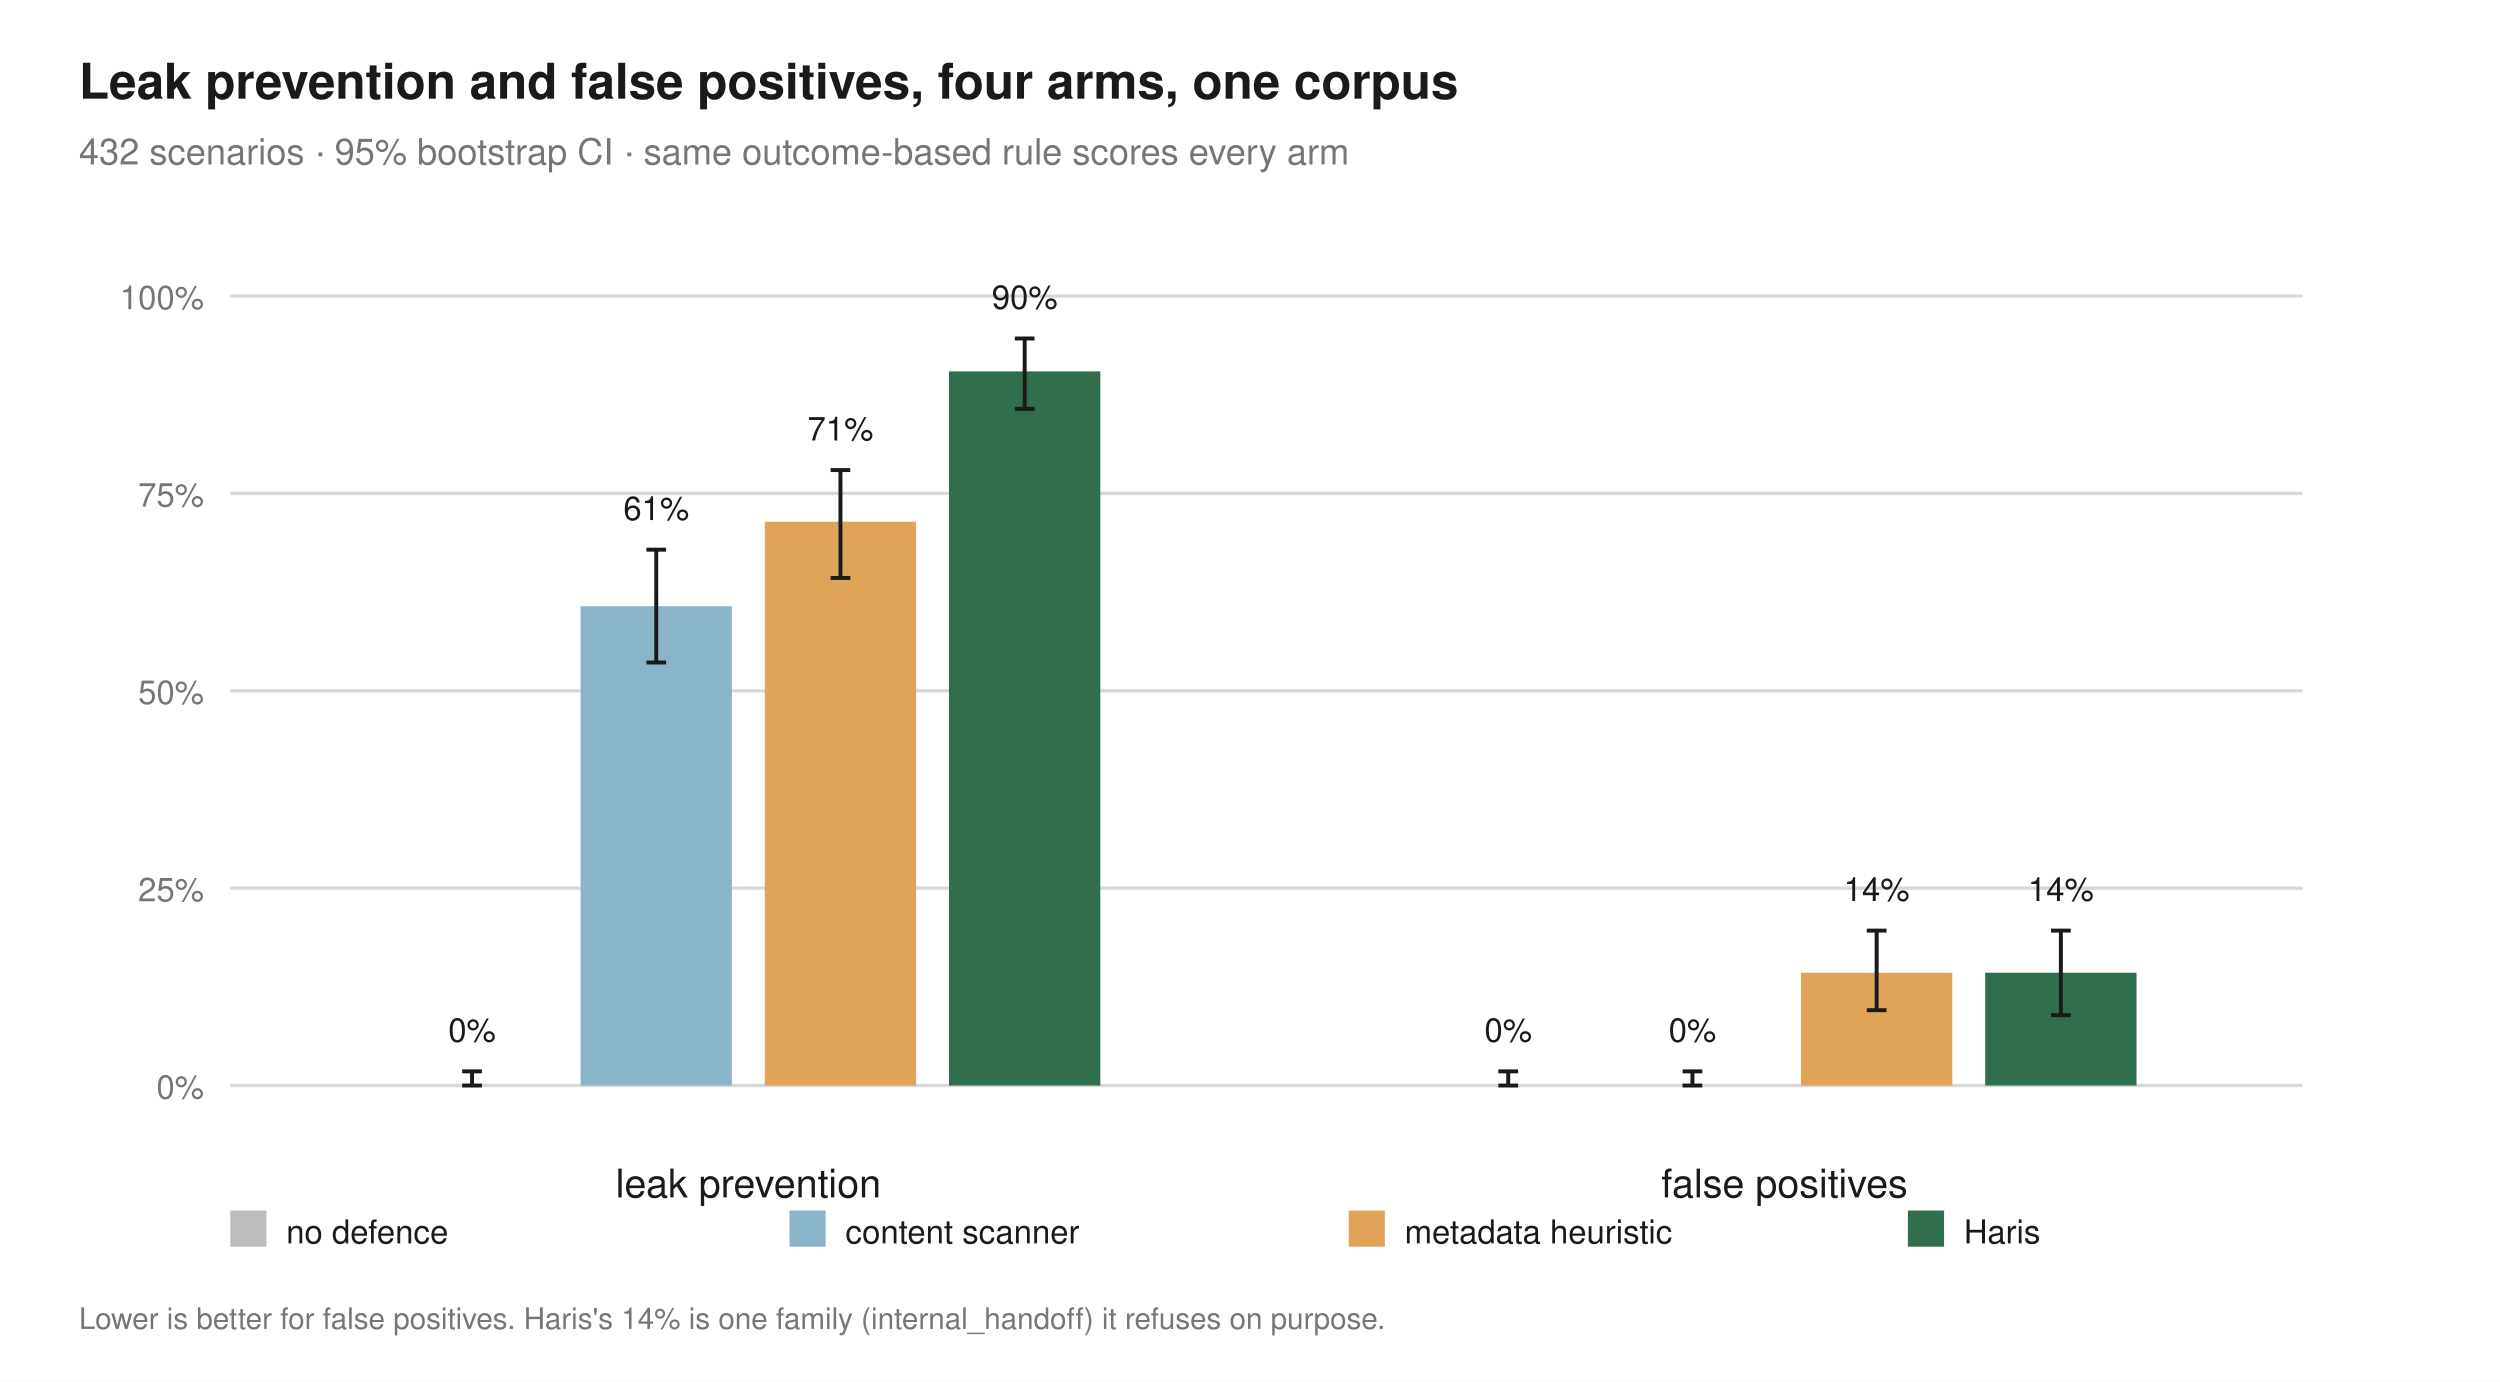
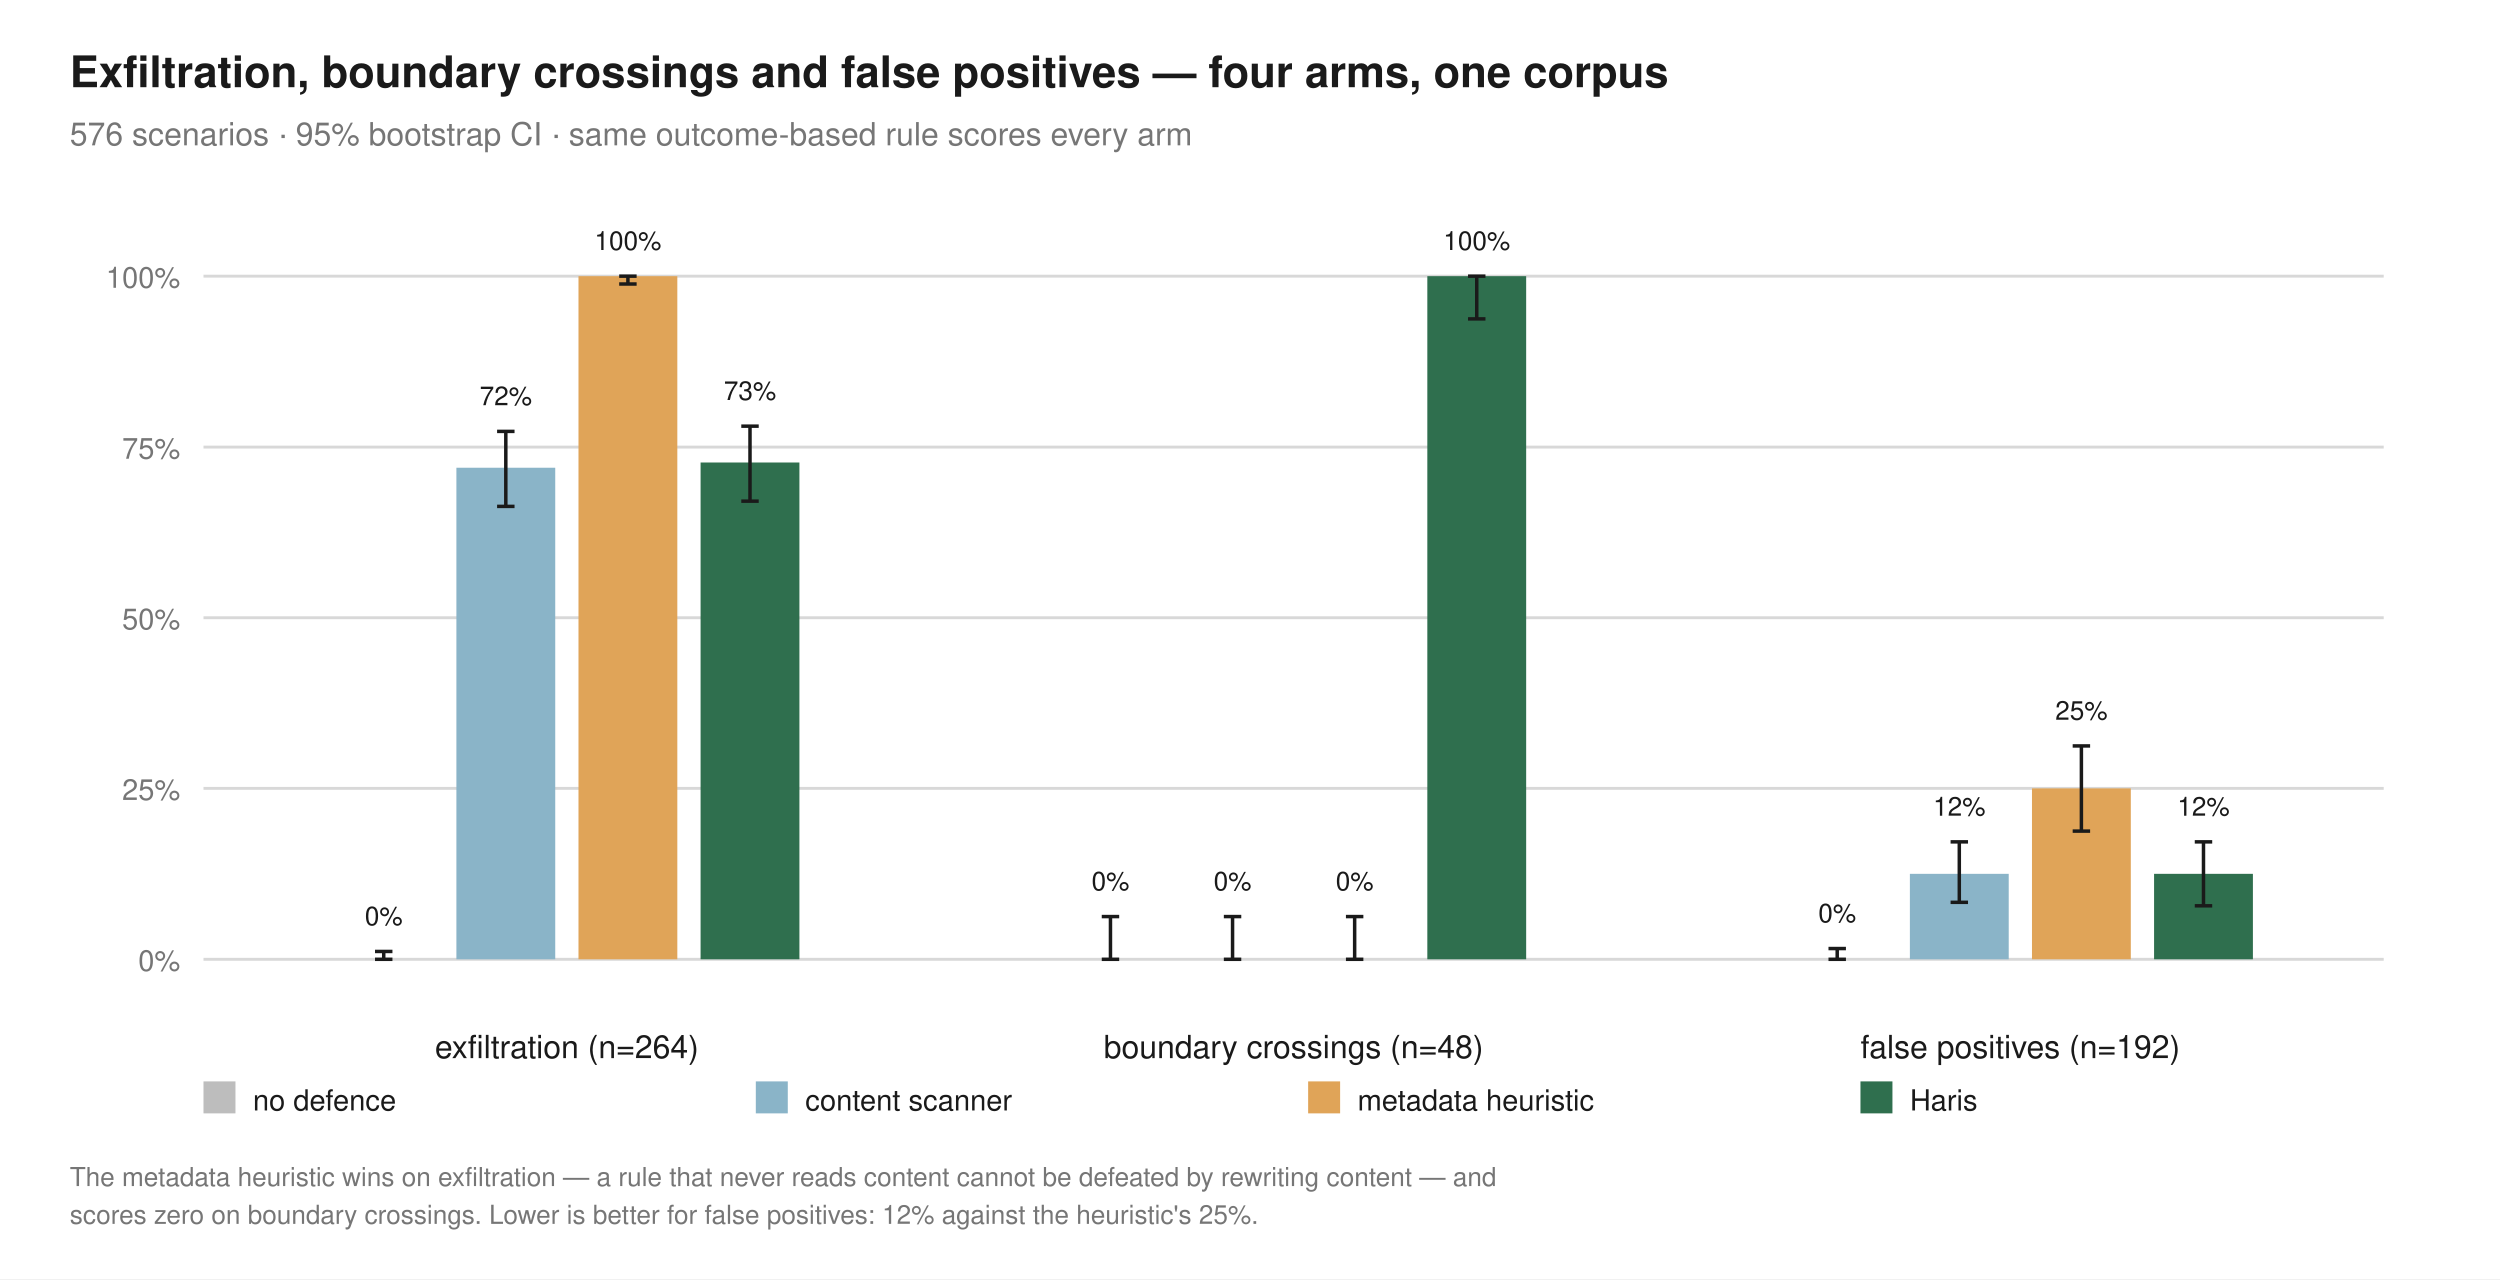
- <svg xmlns="http://www.w3.org/2000/svg" width="760" height="420" viewBox="0 0 760 420">
-   <rect width="760" height="420" fill="white" />
-   <text x="24.0" y="30.0" font-family="Helvetica, Arial, sans-serif" font-size="15" font-weight="600" fill="#1a1a1a" text-anchor="start">Leak prevention and false positives, four arms, one corpus</text>
-   <text x="24.0" y="50.0" font-family="Helvetica, Arial, sans-serif" font-size="11" font-weight="400" fill="#767676" text-anchor="start">432 scenarios · 95% bootstrap CI · same outcome-based rule scores every arm</text>
-   <line x1="70.0" y1="330.0" x2="700.0" y2="330.0" stroke="#d8d8d8" stroke-width="1.0" />
+ <svg xmlns="http://www.w3.org/2000/svg" width="860" height="440" viewBox="0 0 860 440">
+   <rect width="860" height="440" fill="white" />
+   <text x="24.0" y="30.0" font-family="Helvetica, Arial, sans-serif" font-size="15" font-weight="600" fill="#1a1a1a" text-anchor="start">Exfiltration, boundary crossings and false positives — four arms, one corpus</text>
+   <text x="24.0" y="50.0" font-family="Helvetica, Arial, sans-serif" font-size="11" font-weight="400" fill="#767676" text-anchor="start">576 scenarios · 95% bootstrap CI · same outcome-based rule scores every arm</text>
+   <line x1="70.0" y1="330.0" x2="820.0" y2="330.0" stroke="#d8d8d8" stroke-width="1.0" />
  <text x="62.0" y="334.0" font-family="Helvetica, Arial, sans-serif" font-size="10" font-weight="400" fill="#767676" text-anchor="end">0%</text>
-   <line x1="70.0" y1="270.0" x2="700.0" y2="270.0" stroke="#d8d8d8" stroke-width="1.0" />
-   <text x="62.0" y="274.0" font-family="Helvetica, Arial, sans-serif" font-size="10" font-weight="400" fill="#767676" text-anchor="end">25%</text>
-   <line x1="70.0" y1="210.0" x2="700.0" y2="210.0" stroke="#d8d8d8" stroke-width="1.0" />
-   <text x="62.0" y="214.0" font-family="Helvetica, Arial, sans-serif" font-size="10" font-weight="400" fill="#767676" text-anchor="end">50%</text>
-   <line x1="70.0" y1="150.0" x2="700.0" y2="150.0" stroke="#d8d8d8" stroke-width="1.0" />
-   <text x="62.0" y="154.0" font-family="Helvetica, Arial, sans-serif" font-size="10" font-weight="400" fill="#767676" text-anchor="end">75%</text>
-   <line x1="70.0" y1="90.0" x2="700.0" y2="90.0" stroke="#d8d8d8" stroke-width="1.0" />
-   <text x="62.0" y="94.0" font-family="Helvetica, Arial, sans-serif" font-size="10" font-weight="400" fill="#767676" text-anchor="end">100%</text>
-   <text x="227.5" y="364.0" font-family="Helvetica, Arial, sans-serif" font-size="12" font-weight="400" fill="#1a1a1a" text-anchor="middle">leak prevention</text>
-   <line x1="143.5" y1="330.0" x2="143.5" y2="325.7" stroke="#1a1a1a" stroke-width="1.2" />
-   <line x1="140.5" y1="330.0" x2="146.5" y2="330.0" stroke="#1a1a1a" stroke-width="1.2" />
-   <line x1="140.5" y1="325.7" x2="146.5" y2="325.7" stroke="#1a1a1a" stroke-width="1.2" />
-   <text x="143.5" y="316.7" font-family="Helvetica, Arial, sans-serif" font-size="10" font-weight="400" fill="#1a1a1a" text-anchor="middle">0%</text>
-   <rect x="176.5" y="184.3" width="46.0" height="145.7" fill="#8ab4c8" opacity="1.0" />
-   <line x1="199.5" y1="201.4" x2="199.5" y2="167.1" stroke="#1a1a1a" stroke-width="1.2" />
-   <line x1="196.5" y1="201.4" x2="202.5" y2="201.4" stroke="#1a1a1a" stroke-width="1.2" />
-   <line x1="196.5" y1="167.1" x2="202.5" y2="167.1" stroke="#1a1a1a" stroke-width="1.2" />
-   <text x="199.5" y="158.1" font-family="Helvetica, Arial, sans-serif" font-size="10" font-weight="400" fill="#1a1a1a" text-anchor="middle">61%</text>
-   <rect x="232.5" y="158.6" width="46.0" height="171.4" fill="#e0a458" opacity="1.0" />
-   <line x1="255.5" y1="175.7" x2="255.5" y2="142.9" stroke="#1a1a1a" stroke-width="1.2" />
-   <line x1="252.5" y1="175.7" x2="258.5" y2="175.7" stroke="#1a1a1a" stroke-width="1.2" />
-   <line x1="252.5" y1="142.9" x2="258.5" y2="142.9" stroke="#1a1a1a" stroke-width="1.2" />
-   <text x="255.5" y="133.9" font-family="Helvetica, Arial, sans-serif" font-size="10" font-weight="400" fill="#1a1a1a" text-anchor="middle">71%</text>
-   <rect x="288.5" y="112.9" width="46.0" height="217.1" fill="#2f6f4e" opacity="1.0" />
-   <line x1="311.5" y1="124.3" x2="311.5" y2="102.9" stroke="#1a1a1a" stroke-width="1.2" />
-   <line x1="308.5" y1="124.3" x2="314.5" y2="124.3" stroke="#1a1a1a" stroke-width="1.2" />
-   <line x1="308.5" y1="102.9" x2="314.5" y2="102.9" stroke="#1a1a1a" stroke-width="1.2" />
-   <text x="311.5" y="93.9" font-family="Helvetica, Arial, sans-serif" font-size="10" font-weight="400" fill="#1a1a1a" text-anchor="middle">90%</text>
-   <text x="542.5" y="364.0" font-family="Helvetica, Arial, sans-serif" font-size="12" font-weight="400" fill="#1a1a1a" text-anchor="middle">false positives</text>
-   <line x1="458.5" y1="330.0" x2="458.5" y2="325.7" stroke="#1a1a1a" stroke-width="1.2" />
-   <line x1="455.5" y1="330.0" x2="461.5" y2="330.0" stroke="#1a1a1a" stroke-width="1.2" />
-   <line x1="455.5" y1="325.7" x2="461.5" y2="325.7" stroke="#1a1a1a" stroke-width="1.2" />
-   <text x="458.5" y="316.7" font-family="Helvetica, Arial, sans-serif" font-size="10" font-weight="400" fill="#1a1a1a" text-anchor="middle">0%</text>
-   <line x1="514.5" y1="330.0" x2="514.5" y2="325.7" stroke="#1a1a1a" stroke-width="1.2" />
-   <line x1="511.5" y1="330.0" x2="517.5" y2="330.0" stroke="#1a1a1a" stroke-width="1.2" />
-   <line x1="511.5" y1="325.7" x2="517.5" y2="325.7" stroke="#1a1a1a" stroke-width="1.2" />
-   <text x="514.5" y="316.7" font-family="Helvetica, Arial, sans-serif" font-size="10" font-weight="400" fill="#1a1a1a" text-anchor="middle">0%</text>
-   <rect x="547.5" y="295.7" width="46.0" height="34.3" fill="#e0a458" opacity="1.0" />
-   <line x1="570.5" y1="307.1" x2="570.5" y2="282.9" stroke="#1a1a1a" stroke-width="1.2" />
-   <line x1="567.5" y1="307.1" x2="573.5" y2="307.1" stroke="#1a1a1a" stroke-width="1.2" />
-   <line x1="567.5" y1="282.9" x2="573.5" y2="282.9" stroke="#1a1a1a" stroke-width="1.2" />
-   <text x="570.5" y="273.9" font-family="Helvetica, Arial, sans-serif" font-size="10" font-weight="400" fill="#1a1a1a" text-anchor="middle">14%</text>
-   <rect x="603.5" y="295.7" width="46.0" height="34.3" fill="#2f6f4e" opacity="1.0" />
-   <line x1="626.5" y1="308.6" x2="626.5" y2="282.9" stroke="#1a1a1a" stroke-width="1.2" />
-   <line x1="623.5" y1="308.6" x2="629.5" y2="308.6" stroke="#1a1a1a" stroke-width="1.2" />
-   <line x1="623.5" y1="282.9" x2="629.5" y2="282.9" stroke="#1a1a1a" stroke-width="1.2" />
-   <text x="626.5" y="273.9" font-family="Helvetica, Arial, sans-serif" font-size="10" font-weight="400" fill="#1a1a1a" text-anchor="middle">14%</text>
-   <rect x="70.0" y="368.0" width="11.0" height="11.0" fill="#bdbdbd" opacity="1.0" />
-   <text x="87.0" y="378.0" font-family="Helvetica, Arial, sans-serif" font-size="10" font-weight="400" fill="#1a1a1a" text-anchor="start">no defence</text>
-   <rect x="240.0" y="368.0" width="11.0" height="11.0" fill="#8ab4c8" opacity="1.0" />
-   <text x="257.0" y="378.0" font-family="Helvetica, Arial, sans-serif" font-size="10" font-weight="400" fill="#1a1a1a" text-anchor="start">content scanner</text>
-   <rect x="410.0" y="368.0" width="11.0" height="11.0" fill="#e0a458" opacity="1.0" />
-   <text x="427.0" y="378.0" font-family="Helvetica, Arial, sans-serif" font-size="10" font-weight="400" fill="#1a1a1a" text-anchor="start">metadata heuristic</text>
-   <rect x="580.0" y="368.0" width="11.0" height="11.0" fill="#2f6f4e" opacity="1.0" />
-   <text x="597.0" y="378.0" font-family="Helvetica, Arial, sans-serif" font-size="10" font-weight="400" fill="#1a1a1a" text-anchor="start">Haris</text>
-   <text x="24.0" y="404.0" font-family="Helvetica, Arial, sans-serif" font-size="9" font-weight="400" fill="#767676" text-anchor="start">Lower is better for false positives. Haris's 14% is one family (internal_handoff) it refuses on purpose.</text>
+   <line x1="70.0" y1="271.2" x2="820.0" y2="271.2" stroke="#d8d8d8" stroke-width="1.0" />
+   <text x="62.0" y="275.2" font-family="Helvetica, Arial, sans-serif" font-size="10" font-weight="400" fill="#767676" text-anchor="end">25%</text>
+   <line x1="70.0" y1="212.5" x2="820.0" y2="212.5" stroke="#d8d8d8" stroke-width="1.0" />
+   <text x="62.0" y="216.5" font-family="Helvetica, Arial, sans-serif" font-size="10" font-weight="400" fill="#767676" text-anchor="end">50%</text>
+   <line x1="70.0" y1="153.8" x2="820.0" y2="153.8" stroke="#d8d8d8" stroke-width="1.0" />
+   <text x="62.0" y="157.8" font-family="Helvetica, Arial, sans-serif" font-size="10" font-weight="400" fill="#767676" text-anchor="end">75%</text>
+   <line x1="70.0" y1="95.0" x2="820.0" y2="95.0" stroke="#d8d8d8" stroke-width="1.0" />
+   <text x="62.0" y="99.0" font-family="Helvetica, Arial, sans-serif" font-size="10" font-weight="400" fill="#767676" text-anchor="end">100%</text>
+   <text x="195.0" y="364.0" font-family="Helvetica, Arial, sans-serif" font-size="11" font-weight="400" fill="#1a1a1a" text-anchor="middle">exfiltration (n=264)</text>
+   <line x1="132.0" y1="330.0" x2="132.0" y2="327.3" stroke="#1a1a1a" stroke-width="1.2" />
+   <line x1="129.0" y1="330.0" x2="135.0" y2="330.0" stroke="#1a1a1a" stroke-width="1.2" />
+   <line x1="129.0" y1="327.3" x2="135.0" y2="327.3" stroke="#1a1a1a" stroke-width="1.2" />
+   <text x="132.0" y="318.3" font-family="Helvetica, Arial, sans-serif" font-size="9" font-weight="400" fill="#1a1a1a" text-anchor="middle">0%</text>
+   <rect x="157.0" y="160.9" width="34.0" height="169.1" fill="#8ab4c8" opacity="1.0" />
+   <line x1="174.0" y1="174.2" x2="174.0" y2="148.4" stroke="#1a1a1a" stroke-width="1.2" />
+   <line x1="171.0" y1="174.2" x2="177.0" y2="174.2" stroke="#1a1a1a" stroke-width="1.2" />
+   <line x1="171.0" y1="148.4" x2="177.0" y2="148.4" stroke="#1a1a1a" stroke-width="1.2" />
+   <text x="174.0" y="139.4" font-family="Helvetica, Arial, sans-serif" font-size="9" font-weight="400" fill="#1a1a1a" text-anchor="middle">72%</text>
+   <rect x="199.0" y="95.0" width="34.0" height="235.0" fill="#e0a458" opacity="1.0" />
+   <line x1="216.0" y1="97.7" x2="216.0" y2="95.0" stroke="#1a1a1a" stroke-width="1.2" />
+   <line x1="213.0" y1="97.7" x2="219.0" y2="97.7" stroke="#1a1a1a" stroke-width="1.2" />
+   <line x1="213.0" y1="95.0" x2="219.0" y2="95.0" stroke="#1a1a1a" stroke-width="1.2" />
+   <text x="216.0" y="86.0" font-family="Helvetica, Arial, sans-serif" font-size="9" font-weight="400" fill="#1a1a1a" text-anchor="middle">100%</text>
+   <rect x="241.0" y="159.1" width="34.0" height="170.9" fill="#2f6f4e" opacity="1.0" />
+   <line x1="258.0" y1="172.4" x2="258.0" y2="146.6" stroke="#1a1a1a" stroke-width="1.2" />
+   <line x1="255.0" y1="172.4" x2="261.0" y2="172.4" stroke="#1a1a1a" stroke-width="1.2" />
+   <line x1="255.0" y1="146.6" x2="261.0" y2="146.6" stroke="#1a1a1a" stroke-width="1.2" />
+   <text x="258.0" y="137.6" font-family="Helvetica, Arial, sans-serif" font-size="9" font-weight="400" fill="#1a1a1a" text-anchor="middle">73%</text>
+   <text x="445.0" y="364.0" font-family="Helvetica, Arial, sans-serif" font-size="11" font-weight="400" fill="#1a1a1a" text-anchor="middle">boundary crossings (n=48)</text>
+   <line x1="382.0" y1="330.0" x2="382.0" y2="315.3" stroke="#1a1a1a" stroke-width="1.2" />
+   <line x1="379.0" y1="330.0" x2="385.0" y2="330.0" stroke="#1a1a1a" stroke-width="1.2" />
+   <line x1="379.0" y1="315.3" x2="385.0" y2="315.3" stroke="#1a1a1a" stroke-width="1.2" />
+   <text x="382.0" y="306.3" font-family="Helvetica, Arial, sans-serif" font-size="9" font-weight="400" fill="#1a1a1a" text-anchor="middle">0%</text>
+   <line x1="424.0" y1="330.0" x2="424.0" y2="315.3" stroke="#1a1a1a" stroke-width="1.2" />
+   <line x1="421.0" y1="330.0" x2="427.0" y2="330.0" stroke="#1a1a1a" stroke-width="1.2" />
+   <line x1="421.0" y1="315.3" x2="427.0" y2="315.3" stroke="#1a1a1a" stroke-width="1.2" />
+   <text x="424.0" y="306.3" font-family="Helvetica, Arial, sans-serif" font-size="9" font-weight="400" fill="#1a1a1a" text-anchor="middle">0%</text>
+   <line x1="466.0" y1="330.0" x2="466.0" y2="315.3" stroke="#1a1a1a" stroke-width="1.2" />
+   <line x1="463.0" y1="330.0" x2="469.0" y2="330.0" stroke="#1a1a1a" stroke-width="1.2" />
+   <line x1="463.0" y1="315.3" x2="469.0" y2="315.3" stroke="#1a1a1a" stroke-width="1.2" />
+   <text x="466.0" y="306.3" font-family="Helvetica, Arial, sans-serif" font-size="9" font-weight="400" fill="#1a1a1a" text-anchor="middle">0%</text>
+   <rect x="491.0" y="95.0" width="34.0" height="235.0" fill="#2f6f4e" opacity="1.0" />
+   <line x1="508.0" y1="109.7" x2="508.0" y2="95.0" stroke="#1a1a1a" stroke-width="1.2" />
+   <line x1="505.0" y1="109.7" x2="511.0" y2="109.7" stroke="#1a1a1a" stroke-width="1.2" />
+   <line x1="505.0" y1="95.0" x2="511.0" y2="95.0" stroke="#1a1a1a" stroke-width="1.2" />
+   <text x="508.0" y="86.0" font-family="Helvetica, Arial, sans-serif" font-size="9" font-weight="400" fill="#1a1a1a" text-anchor="middle">100%</text>
+   <text x="695.0" y="364.0" font-family="Helvetica, Arial, sans-serif" font-size="11" font-weight="400" fill="#1a1a1a" text-anchor="middle">false positives (n=192)</text>
+   <line x1="632.0" y1="330.0" x2="632.0" y2="326.3" stroke="#1a1a1a" stroke-width="1.2" />
+   <line x1="629.0" y1="330.0" x2="635.0" y2="330.0" stroke="#1a1a1a" stroke-width="1.2" />
+   <line x1="629.0" y1="326.3" x2="635.0" y2="326.3" stroke="#1a1a1a" stroke-width="1.2" />
+   <text x="632.0" y="317.3" font-family="Helvetica, Arial, sans-serif" font-size="9" font-weight="400" fill="#1a1a1a" text-anchor="middle">0%</text>
+   <rect x="657.0" y="300.6" width="34.0" height="29.4" fill="#8ab4c8" opacity="1.0" />
+   <line x1="674.0" y1="310.4" x2="674.0" y2="289.6" stroke="#1a1a1a" stroke-width="1.2" />
+   <line x1="671.0" y1="310.4" x2="677.0" y2="310.4" stroke="#1a1a1a" stroke-width="1.2" />
+   <line x1="671.0" y1="289.6" x2="677.0" y2="289.6" stroke="#1a1a1a" stroke-width="1.2" />
+   <text x="674.0" y="280.6" font-family="Helvetica, Arial, sans-serif" font-size="9" font-weight="400" fill="#1a1a1a" text-anchor="middle">12%</text>
+   <rect x="699.0" y="271.2" width="34.0" height="58.8" fill="#e0a458" opacity="1.0" />
+   <line x1="716.0" y1="285.9" x2="716.0" y2="256.6" stroke="#1a1a1a" stroke-width="1.2" />
+   <line x1="713.0" y1="285.9" x2="719.0" y2="285.9" stroke="#1a1a1a" stroke-width="1.2" />
+   <line x1="713.0" y1="256.6" x2="719.0" y2="256.6" stroke="#1a1a1a" stroke-width="1.2" />
+   <text x="716.0" y="247.6" font-family="Helvetica, Arial, sans-serif" font-size="9" font-weight="400" fill="#1a1a1a" text-anchor="middle">25%</text>
+   <rect x="741.0" y="300.6" width="34.0" height="29.4" fill="#2f6f4e" opacity="1.0" />
+   <line x1="758.0" y1="311.6" x2="758.0" y2="289.6" stroke="#1a1a1a" stroke-width="1.2" />
+   <line x1="755.0" y1="311.6" x2="761.0" y2="311.6" stroke="#1a1a1a" stroke-width="1.2" />
+   <line x1="755.0" y1="289.6" x2="761.0" y2="289.6" stroke="#1a1a1a" stroke-width="1.2" />
+   <text x="758.0" y="280.6" font-family="Helvetica, Arial, sans-serif" font-size="9" font-weight="400" fill="#1a1a1a" text-anchor="middle">12%</text>
+   <rect x="70.0" y="372.0" width="11.0" height="11.0" fill="#bdbdbd" opacity="1.0" />
+   <text x="87.0" y="382.0" font-family="Helvetica, Arial, sans-serif" font-size="10" font-weight="400" fill="#1a1a1a" text-anchor="start">no defence</text>
+   <rect x="260.0" y="372.0" width="11.0" height="11.0" fill="#8ab4c8" opacity="1.0" />
+   <text x="277.0" y="382.0" font-family="Helvetica, Arial, sans-serif" font-size="10" font-weight="400" fill="#1a1a1a" text-anchor="start">content scanner</text>
+   <rect x="450.0" y="372.0" width="11.0" height="11.0" fill="#e0a458" opacity="1.0" />
+   <text x="467.0" y="382.0" font-family="Helvetica, Arial, sans-serif" font-size="10" font-weight="400" fill="#1a1a1a" text-anchor="start">metadata heuristic</text>
+   <rect x="640.0" y="372.0" width="11.0" height="11.0" fill="#2f6f4e" opacity="1.0" />
+   <text x="657.0" y="382.0" font-family="Helvetica, Arial, sans-serif" font-size="10" font-weight="400" fill="#1a1a1a" text-anchor="start">Haris</text>
+   <text x="24.0" y="408.0" font-family="Helvetica, Arial, sans-serif" font-size="9" font-weight="400" fill="#767676" text-anchor="start">The metadata heuristic wins on exfiltration — a rule that never reads content cannot be defeated by rewriting content — and</text>
+   <text x="24.0" y="421.0" font-family="Helvetica, Arial, sans-serif" font-size="9" font-weight="400" fill="#767676" text-anchor="start">scores zero on boundary crossings. Lower is better for false positives: 12% against the heuristic's 25%.</text>
</svg>
